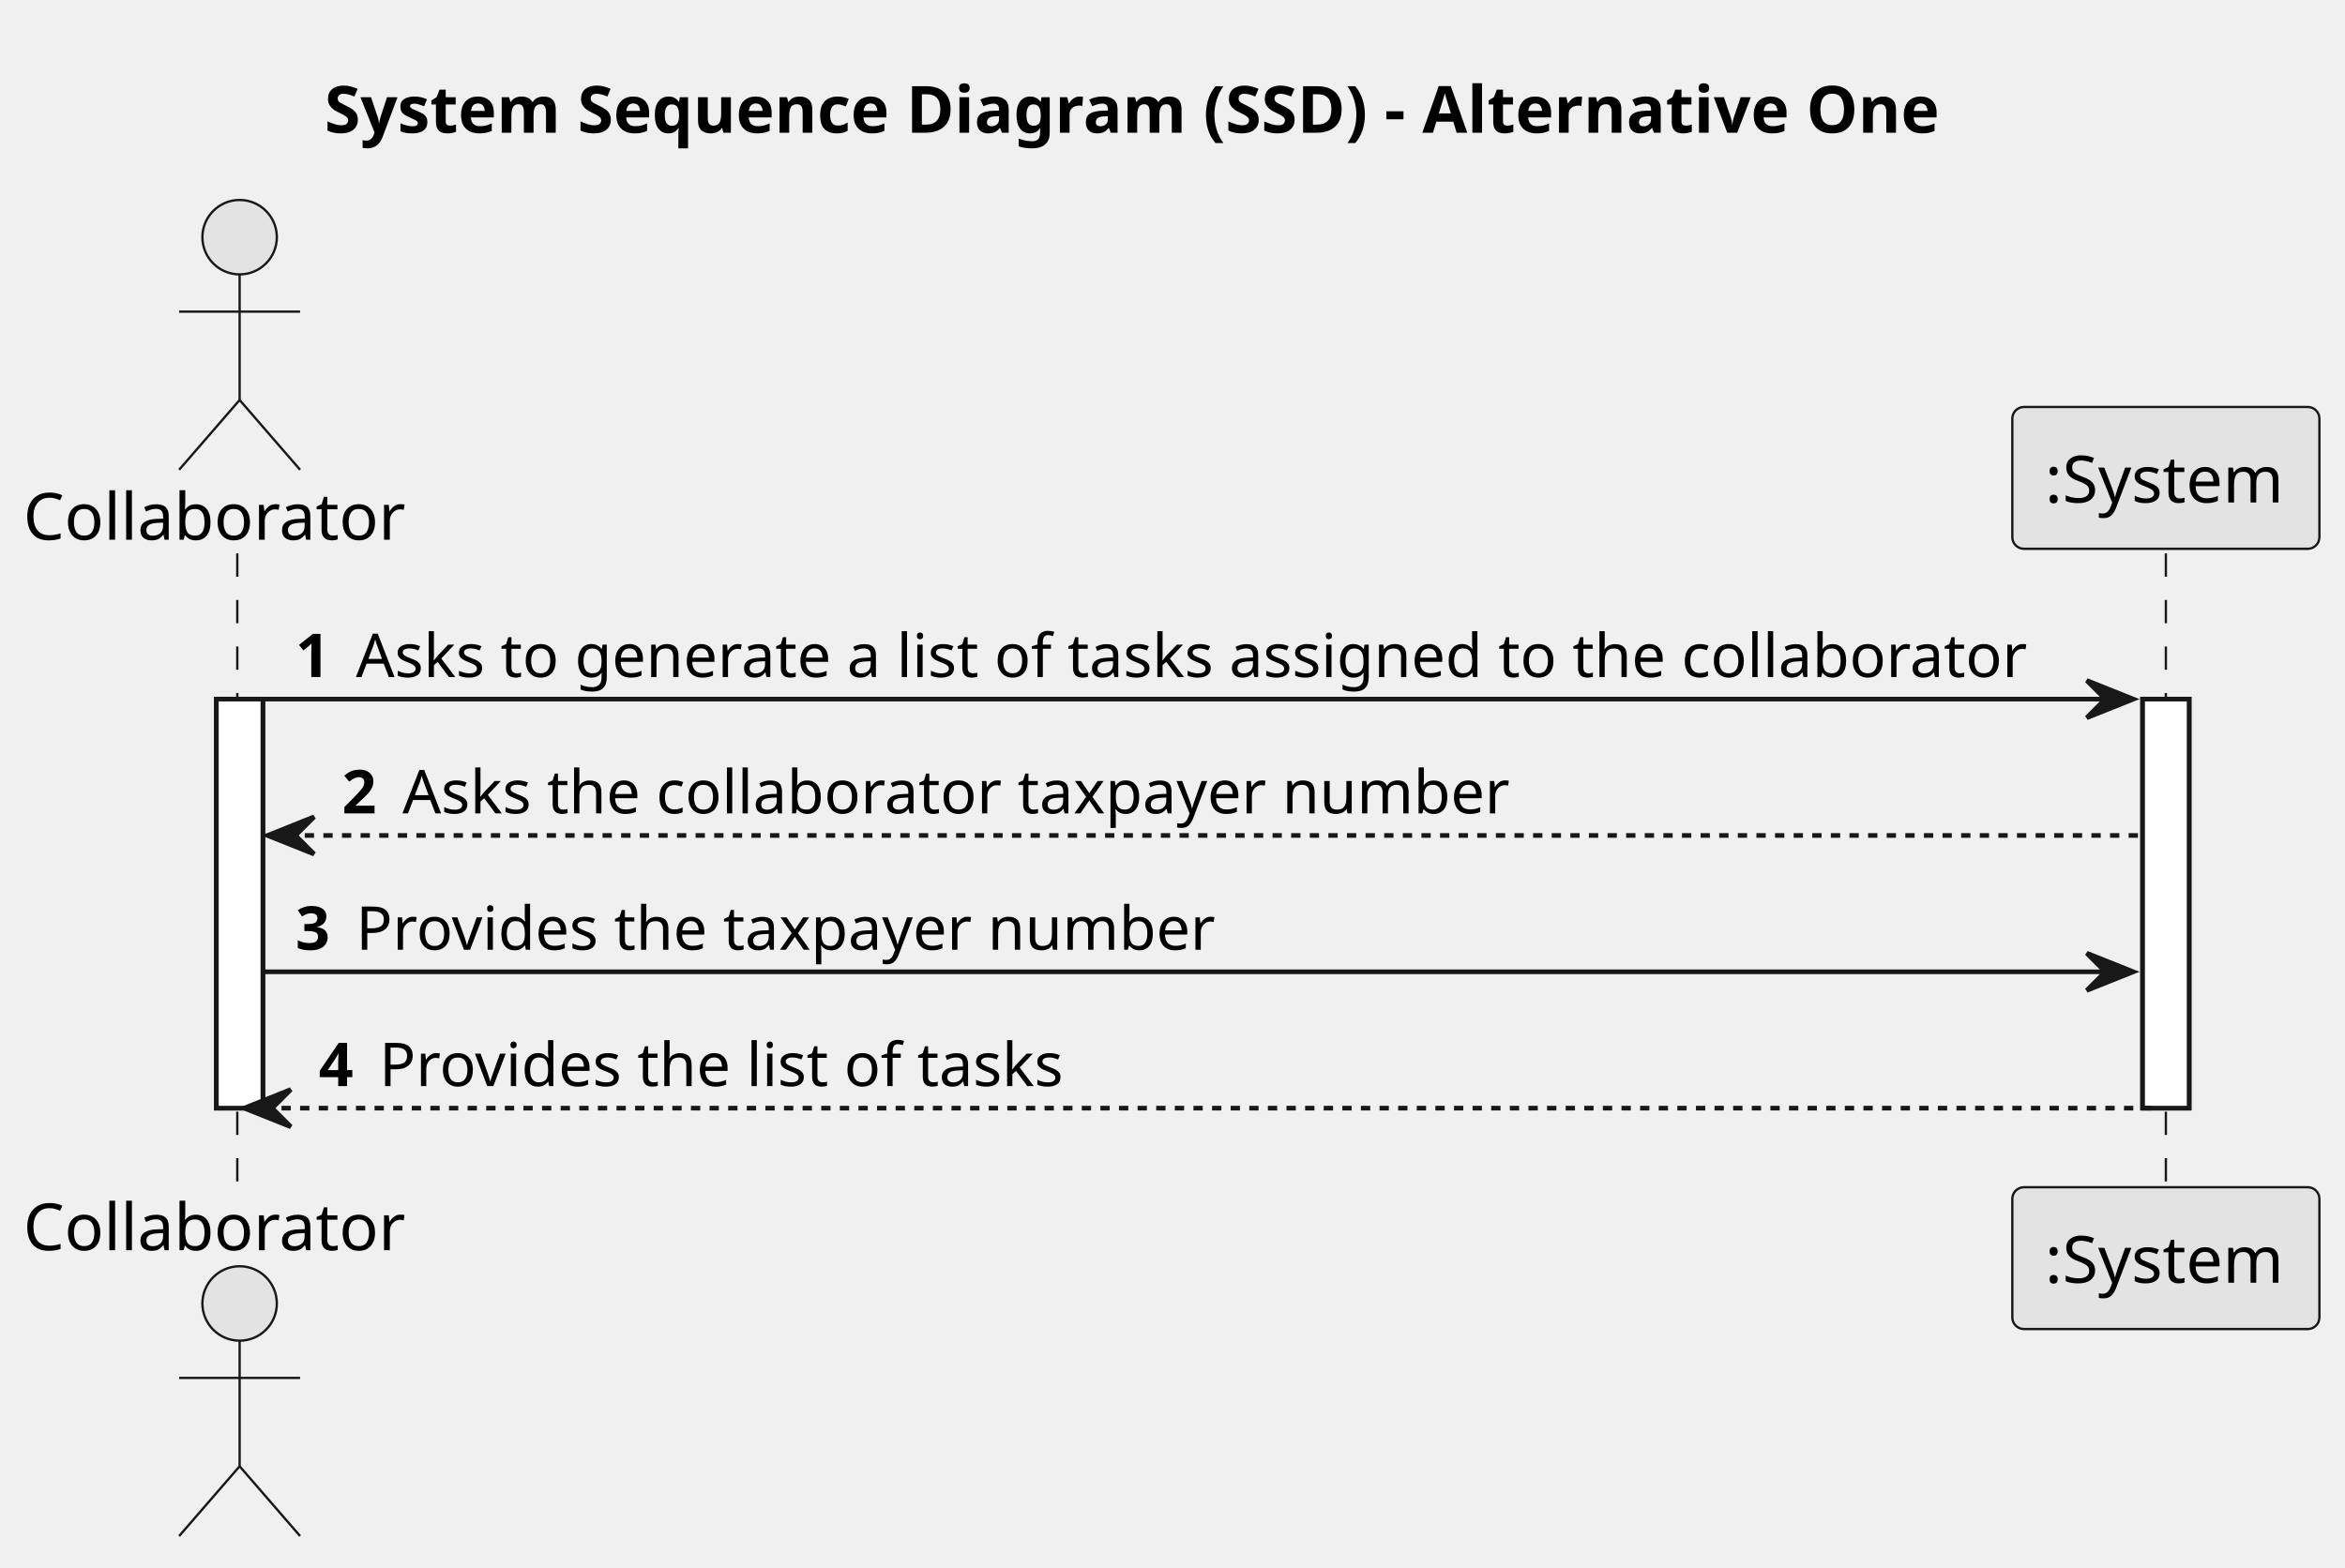
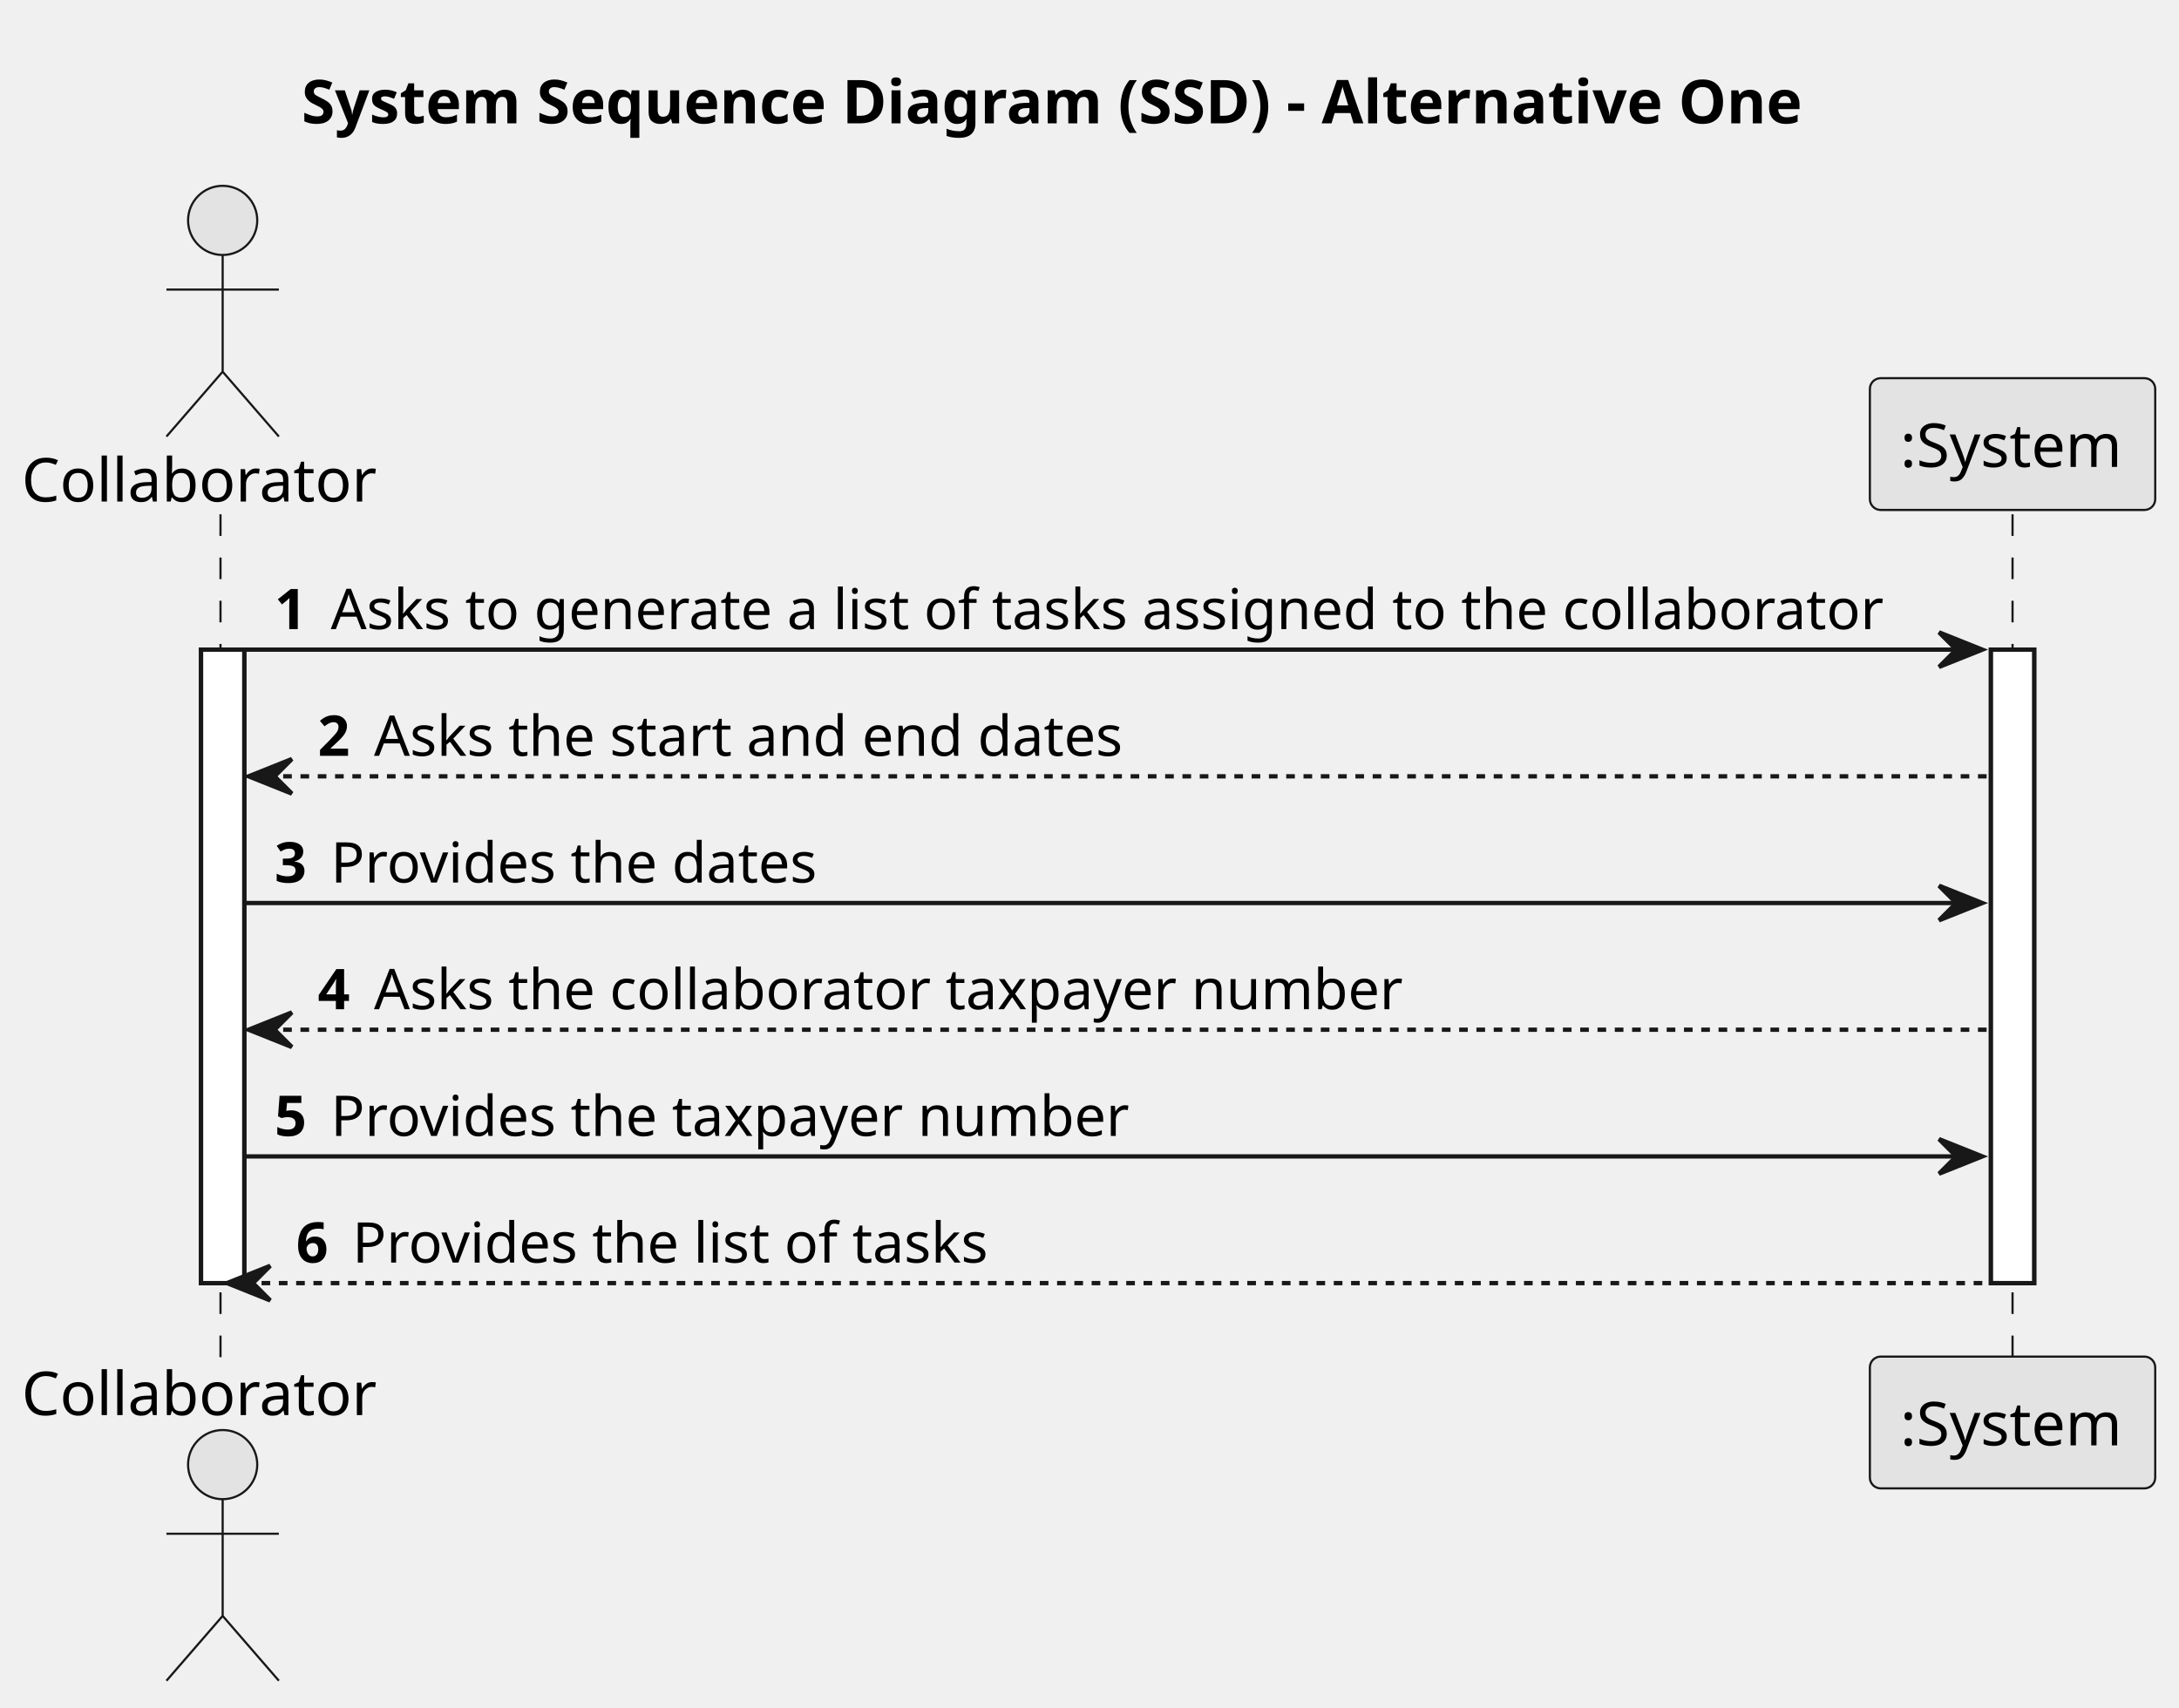
- <svg xmlns="http://www.w3.org/2000/svg" contentStyleType="text/css" height="337px" preserveAspectRatio="none" style="width:504px;height:337px;background:#FFFFFF;" version="1.1" viewBox="0 0 504 337" width="504px" zoomAndPan="magnify">
+ <svg xmlns="http://www.w3.org/2000/svg" contentStyleType="text/css" height="395px" preserveAspectRatio="none" style="width:504px;height:395px;background:#FFFFFF;" version="1.1" viewBox="0 0 504 395" width="504px" zoomAndPan="magnify">
  <defs />
  <g>
    <text fill="#000000" font-family="sans-serif" font-size="14" font-weight="bold" lengthAdjust="spacing" textLength="363" x="69.75" y="28.535">System Sequence Diagram (SSD) - Alternative One</text>
-     <rect fill="#FFFFFF" height="87.932" style="stroke:#181818;stroke-width:1.0;" width="10" x="46.5" y="150.287" />
-     <rect fill="#FFFFFF" height="87.932" style="stroke:#181818;stroke-width:1.0;" width="10" x="460.5" y="150.287" />
-     <line style="stroke:#181818;stroke-width:0.5;stroke-dasharray:5.0,5.0;" x1="51" x2="51" y1="118.977" y2="256.219" />
-     <line style="stroke:#181818;stroke-width:0.5;stroke-dasharray:5.0,5.0;" x1="465.5" x2="465.5" y1="118.977" y2="256.219" />
+     <rect fill="#FFFFFF" height="146.553" style="stroke:#181818;stroke-width:1.0;" width="10" x="46.5" y="150.287" />
+     <rect fill="#FFFFFF" height="146.553" style="stroke:#181818;stroke-width:1.0;" width="10" x="460.5" y="150.287" />
+     <line style="stroke:#181818;stroke-width:0.5;stroke-dasharray:5.0,5.0;" x1="51" x2="51" y1="118.977" y2="314.84" />
+     <line style="stroke:#181818;stroke-width:0.5;stroke-dasharray:5.0,5.0;" x1="465.5" x2="465.5" y1="118.977" y2="314.84" />
    <text fill="#000000" font-family="sans-serif" font-size="14" lengthAdjust="spacing" textLength="87" x="5" y="116.023">Collaborator</text>
    <ellipse cx="51.5" cy="50.988" fill="#E3E3E3" rx="8" ry="8" style="stroke:#181818;stroke-width:0.5;" />
    <path d="M51.5,58.988 L51.5,85.988 M38.5,66.988 L64.5,66.988 M51.5,85.988 L38.5,100.988 M51.5,85.988 L64.5,100.988 " fill="none" style="stroke:#181818;stroke-width:0.5;" />
-     <text fill="#000000" font-family="sans-serif" font-size="14" lengthAdjust="spacing" textLength="87" x="5" y="268.754">Collaborator</text>
-     <ellipse cx="51.5" cy="280.207" fill="#E3E3E3" rx="8" ry="8" style="stroke:#181818;stroke-width:0.5;" />
-     <path d="M51.5,288.207 L51.5,315.207 M38.5,296.207 L64.5,296.207 M51.5,315.207 L38.5,330.207 M51.5,315.207 L64.5,330.207 " fill="none" style="stroke:#181818;stroke-width:0.5;" />
+     <text fill="#000000" font-family="sans-serif" font-size="14" lengthAdjust="spacing" textLength="87" x="5" y="327.375">Collaborator</text>
+     <ellipse cx="51.5" cy="338.828" fill="#E3E3E3" rx="8" ry="8" style="stroke:#181818;stroke-width:0.5;" />
+     <path d="M51.5,346.828 L51.5,373.828 M38.5,354.828 L64.5,354.828 M51.5,373.828 L38.5,388.828 M51.5,373.828 L64.5,388.828 " fill="none" style="stroke:#181818;stroke-width:0.5;" />
    <rect fill="#E3E3E3" height="30.488" rx="2.5" ry="2.5" style="stroke:#181818;stroke-width:0.5;" width="66" x="432.5" y="87.488" />
    <text fill="#000000" font-family="sans-serif" font-size="14" lengthAdjust="spacing" textLength="52" x="439.5" y="108.023">:System</text>
-     <rect fill="#E3E3E3" height="30.488" rx="2.5" ry="2.5" style="stroke:#181818;stroke-width:0.5;" width="66" x="432.5" y="255.219" />
-     <text fill="#000000" font-family="sans-serif" font-size="14" lengthAdjust="spacing" textLength="52" x="439.5" y="275.754">:System</text>
-     <rect fill="#FFFFFF" height="87.932" style="stroke:#181818;stroke-width:1.0;" width="10" x="46.5" y="150.287" />
-     <rect fill="#FFFFFF" height="87.932" style="stroke:#181818;stroke-width:1.0;" width="10" x="460.5" y="150.287" />
+     <rect fill="#E3E3E3" height="30.488" rx="2.5" ry="2.5" style="stroke:#181818;stroke-width:0.5;" width="66" x="432.5" y="313.84" />
+     <text fill="#000000" font-family="sans-serif" font-size="14" lengthAdjust="spacing" textLength="52" x="439.5" y="334.375">:System</text>
+     <rect fill="#FFFFFF" height="146.553" style="stroke:#181818;stroke-width:1.0;" width="10" x="46.5" y="150.287" />
+     <rect fill="#FFFFFF" height="146.553" style="stroke:#181818;stroke-width:1.0;" width="10" x="460.5" y="150.287" />
    <polygon fill="#181818" points="448.5,146.287,458.5,150.287,448.5,154.287,452.5,150.287" style="stroke:#181818;stroke-width:1.0;" />
    <line style="stroke:#181818;stroke-width:1.0;" x1="56.5" x2="454.5" y1="150.287" y2="150.287" />
    <text fill="#000000" font-family="sans-serif" font-size="13" font-weight="bold" lengthAdjust="spacing" textLength="9" x="63.5" y="145.545">1</text>
    <text fill="#000000" font-family="sans-serif" font-size="13" lengthAdjust="spacing" textLength="377" x="76.5" y="145.545">Asks to generate a list of tasks assigned to the collaborator</text>
    <polygon fill="#181818" points="67.5,175.598,57.5,179.598,67.5,183.598,63.5,179.598" style="stroke:#181818;stroke-width:1.0;" />
    <line style="stroke:#181818;stroke-width:1.0;stroke-dasharray:2.0,2.0;" x1="61.5" x2="459.5" y1="179.598" y2="179.598" />
    <text fill="#000000" font-family="sans-serif" font-size="13" font-weight="bold" lengthAdjust="spacing" textLength="9" x="73.5" y="174.856">2</text>
-     <text fill="#000000" font-family="sans-serif" font-size="13" lengthAdjust="spacing" textLength="245" x="86.5" y="174.856">Asks the collaborator taxpayer number</text>
+     <text fill="#000000" font-family="sans-serif" font-size="13" lengthAdjust="spacing" textLength="180" x="86.5" y="174.856">Asks the start and end dates</text>
    <polygon fill="#181818" points="448.5,204.908,458.5,208.908,448.5,212.908,452.5,208.908" style="stroke:#181818;stroke-width:1.0;" />
    <line style="stroke:#181818;stroke-width:1.0;" x1="56.5" x2="454.5" y1="208.908" y2="208.908" />
    <text fill="#000000" font-family="sans-serif" font-size="13" font-weight="bold" lengthAdjust="spacing" textLength="9" x="63.5" y="204.166">3</text>
-     <text fill="#000000" font-family="sans-serif" font-size="13" lengthAdjust="spacing" textLength="187" x="76.5" y="204.166">Provides the taxpayer number</text>
-     <polygon fill="#181818" points="62.5,234.219,52.5,238.219,62.5,242.219,58.5,238.219" style="stroke:#181818;stroke-width:1.0;" />
-     <line style="stroke:#181818;stroke-width:1.0;stroke-dasharray:2.0,2.0;" x1="56.5" x2="464.5" y1="238.219" y2="238.219" />
-     <text fill="#000000" font-family="sans-serif" font-size="13" font-weight="bold" lengthAdjust="spacing" textLength="9" x="68.5" y="233.477">4</text>
-     <text fill="#000000" font-family="sans-serif" font-size="13" lengthAdjust="spacing" textLength="156" x="81.5" y="233.477">Provides the list of tasks</text>
+     <text fill="#000000" font-family="sans-serif" font-size="13" lengthAdjust="spacing" textLength="115" x="76.5" y="204.166">Provides the dates</text>
+     <polygon fill="#181818" points="67.5,234.219,57.5,238.219,67.5,242.219,63.5,238.219" style="stroke:#181818;stroke-width:1.0;" />
+     <line style="stroke:#181818;stroke-width:1.0;stroke-dasharray:2.0,2.0;" x1="61.5" x2="459.5" y1="238.219" y2="238.219" />
+     <text fill="#000000" font-family="sans-serif" font-size="13" font-weight="bold" lengthAdjust="spacing" textLength="9" x="73.5" y="233.477">4</text>
+     <text fill="#000000" font-family="sans-serif" font-size="13" lengthAdjust="spacing" textLength="245" x="86.5" y="233.477">Asks the collaborator taxpayer number</text>
+     <polygon fill="#181818" points="448.5,263.529,458.5,267.529,448.5,271.529,452.5,267.529" style="stroke:#181818;stroke-width:1.0;" />
+     <line style="stroke:#181818;stroke-width:1.0;" x1="56.5" x2="454.5" y1="267.529" y2="267.529" />
+     <text fill="#000000" font-family="sans-serif" font-size="13" font-weight="bold" lengthAdjust="spacing" textLength="9" x="63.5" y="262.787">5</text>
+     <text fill="#000000" font-family="sans-serif" font-size="13" lengthAdjust="spacing" textLength="187" x="76.5" y="262.787">Provides the taxpayer number</text>
+     <polygon fill="#181818" points="62.5,292.84,52.5,296.84,62.5,300.84,58.5,296.84" style="stroke:#181818;stroke-width:1.0;" />
+     <line style="stroke:#181818;stroke-width:1.0;stroke-dasharray:2.0,2.0;" x1="56.5" x2="464.5" y1="296.84" y2="296.84" />
+     <text fill="#000000" font-family="sans-serif" font-size="13" font-weight="bold" lengthAdjust="spacing" textLength="9" x="68.5" y="292.098">6</text>
+     <text fill="#000000" font-family="sans-serif" font-size="13" lengthAdjust="spacing" textLength="156" x="81.5" y="292.098">Provides the list of tasks</text>
  </g>
</svg>
